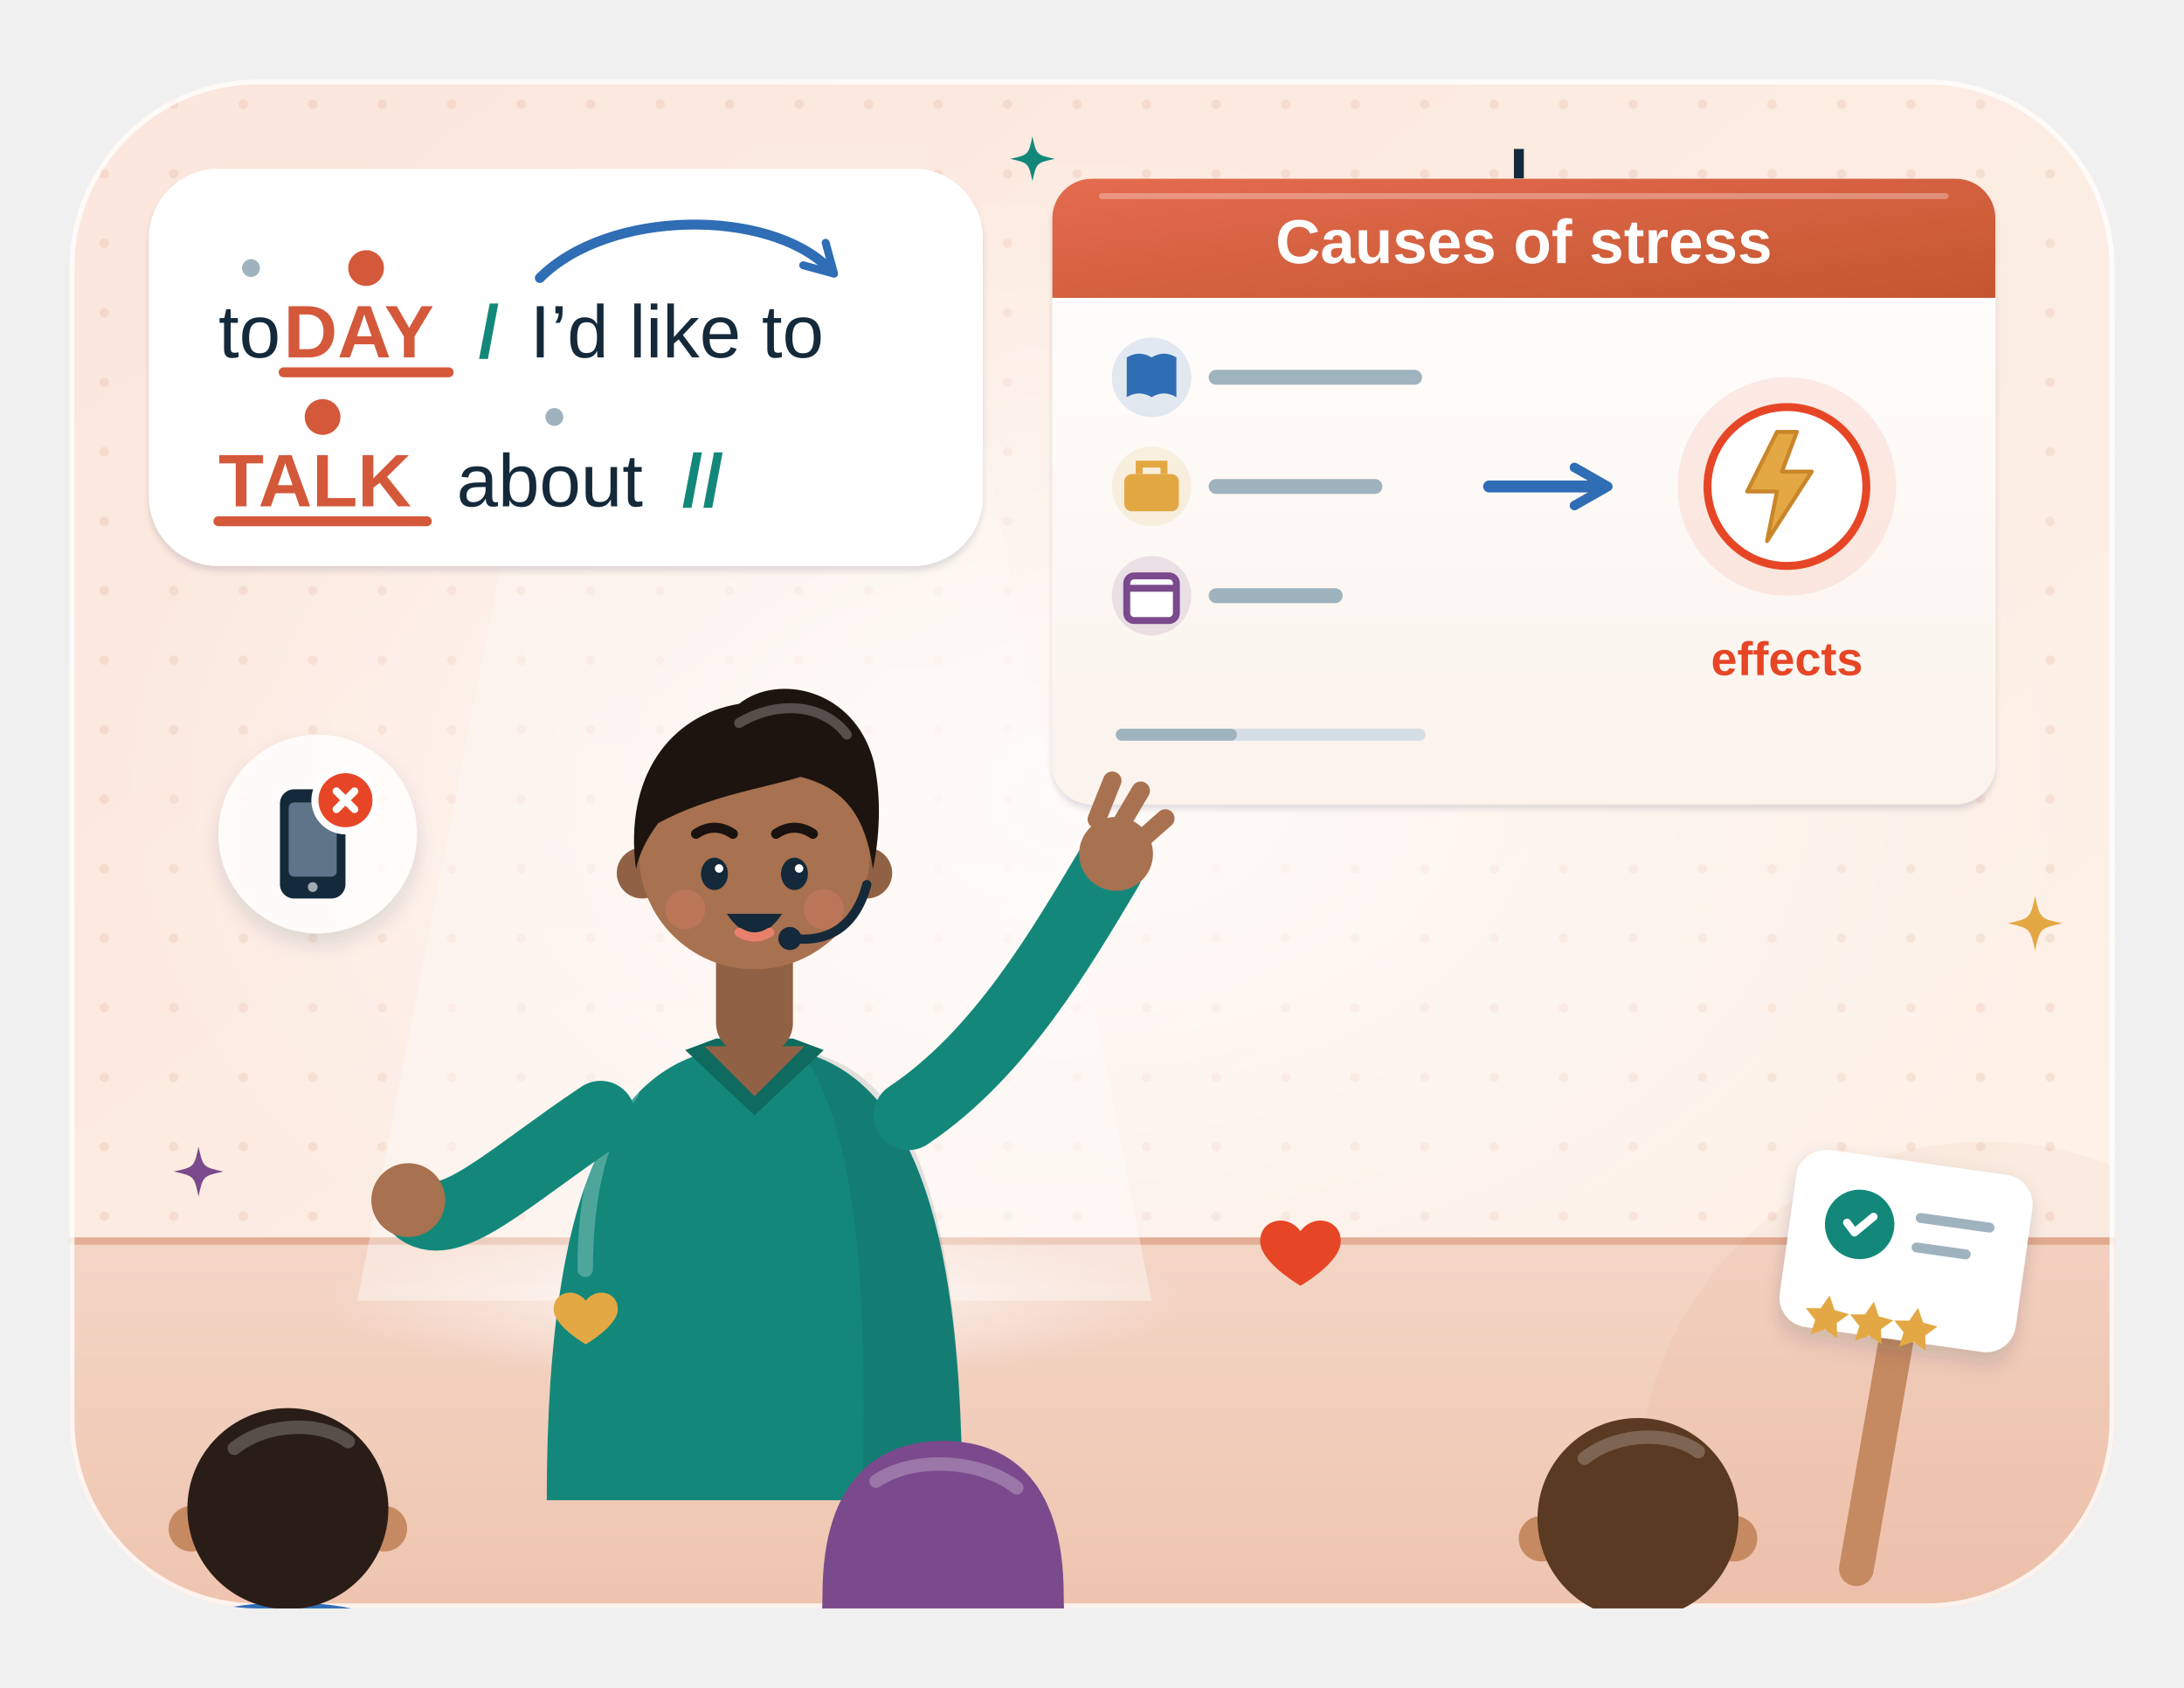
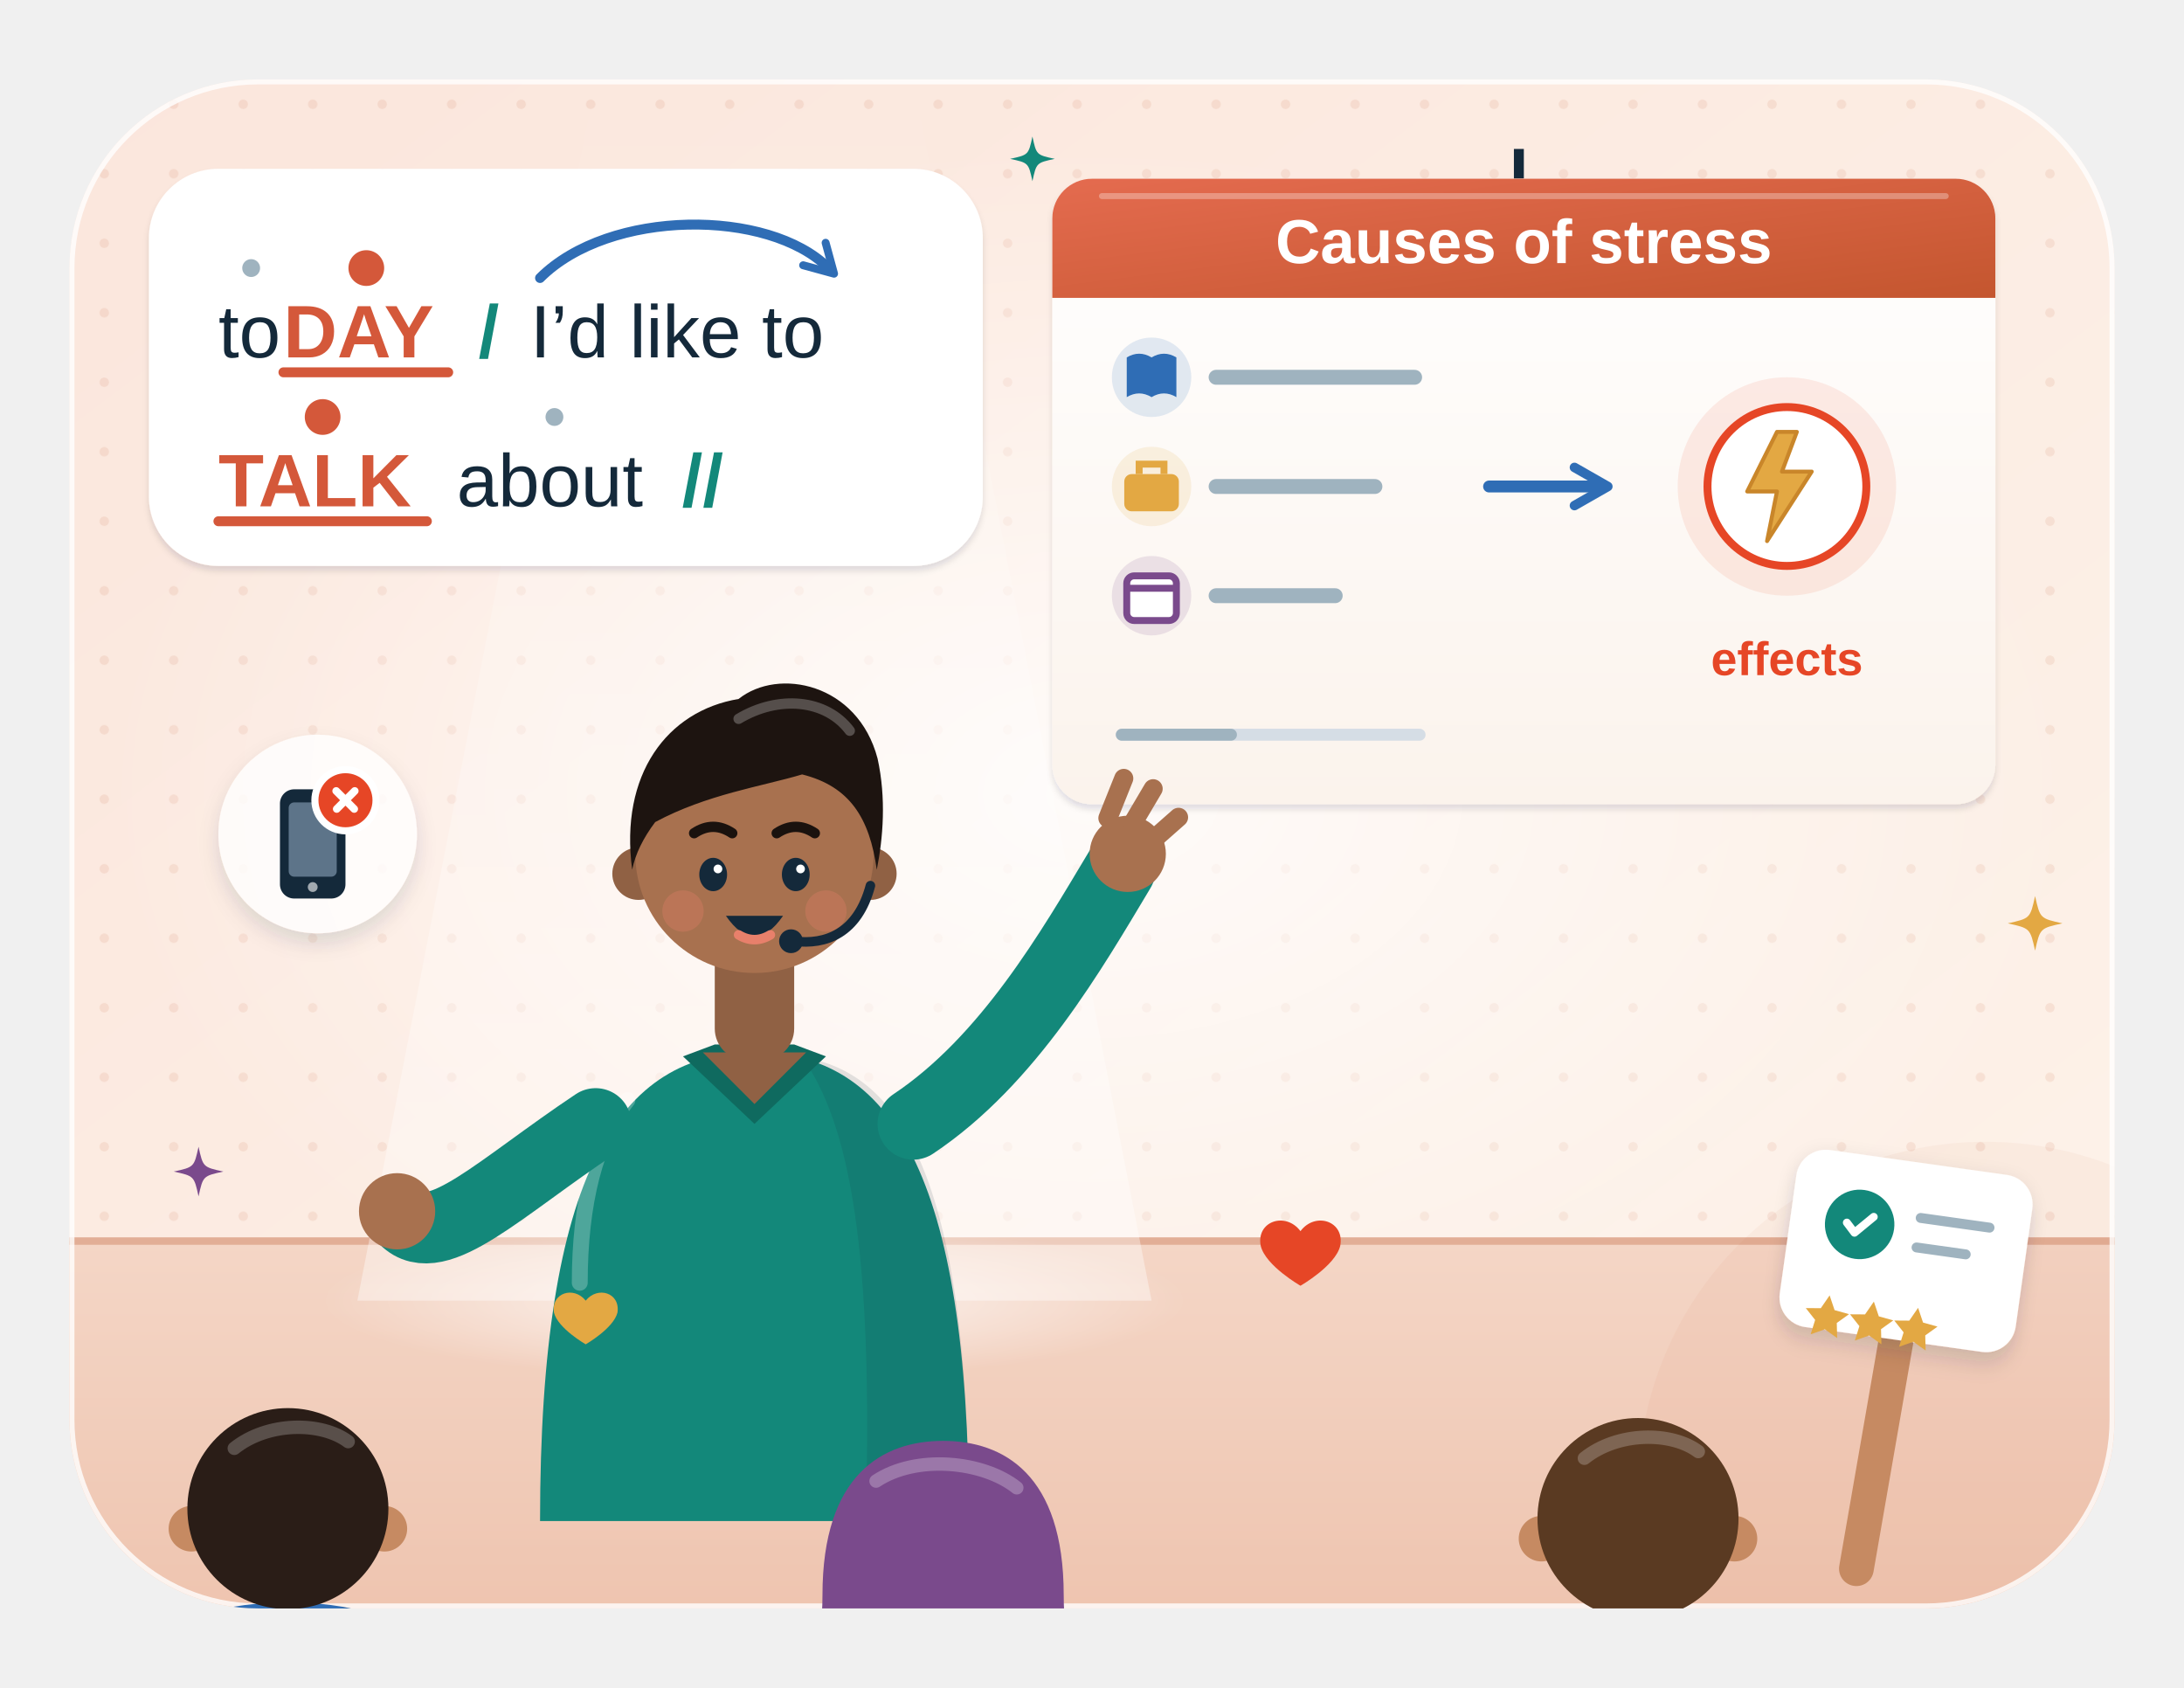
<svg xmlns="http://www.w3.org/2000/svg" viewBox="0 0 440 340" fill="none" role="img" aria-label="A confident student presents in a spotlight: he smiles, faces the audience and gestures towards a clear slide on the causes of stress; a card shows to-DAY / I’d like to TALK about // with stress dots, an intonation arrow and pauses; a phone is switched off, and the audience holds up a feedback card with stars">
  <style>
.sp2-tw { animation: sp2-tw 3.2s ease-in-out infinite; transform-box: fill-box; transform-origin: center; }
@keyframes sp2-tw { 0%, 100% { opacity: .35; transform: scale(.6); } 50% { opacity: 1; transform: scale(1); } }
.sp2-fl { animation: sp2-fl 6s ease-in-out infinite; } .sp2-fl2 { animation: sp2-fl 6.6s ease-in-out -3s infinite; }
@keyframes sp2-fl { 50% { transform: translateY(-3px); } }
.sp2-bl { animation: sp2-bl 4.6s infinite; transform-box: fill-box; transform-origin: center; } .sp2-b2 { animation-delay: -2.3s; }
@keyframes sp2-bl { 0%, 93%, 100% { transform: scaleY(1); } 96% { transform: scaleY(.1); } }
- .sp2-ar { stroke-dasharray: 90; animation: sp2-ar 5s ease-in-out infinite; }
+ .sp2-ar { stroke-dasharray: 130; animation: sp2-ar 5s ease-in-out infinite; }
@keyframes sp2-ar { 0% { stroke-dashoffset: 90; } 40%, 100% { stroke-dashoffset: 0; } }
.sp2-pu { animation: sp2-pu 2.6s ease-in-out infinite; transform-box: fill-box; transform-origin: center; }
@keyframes sp2-pu { 50% { transform: scale(1.25); } }
.sp2-ht { animation: sp2-ht 3.6s ease-in-out infinite; }
@keyframes sp2-ht { 0% { opacity: 0; transform: translateY(6px); } 30% { opacity: 1; } 100% { opacity: 0; transform: translateY(-14px); } }
@media (prefers-reduced-motion: reduce) { .sp2-ht { opacity: 1; } }
@media (prefers-reduced-motion: reduce) { * { animation: none !important; } }
</style>
  <defs>
    <linearGradient id="sp2-bg" x1="0" y1="0" x2="1" y2="1">
      <stop offset="0" stop-color="#fbe6dc" />
      <stop offset="1" stop-color="#fdf3ea" />
    </linearGradient>
    <pattern id="sp2-dots" width="14" height="14" patternUnits="userSpaceOnUse">
      <circle cx="7" cy="7" r=".95" fill="#c4562f" fill-opacity=".1" />
    </pattern>
    <radialGradient id="sp2-glow" cx=".5" cy=".5" r=".5">
      <stop offset="0" stop-color="#fff" stop-opacity=".8" />
      <stop offset="1" stop-color="#fff" stop-opacity="0" />
    </radialGradient>
    <filter id="sp2-sh" x="-30%" y="-30%" width="160%" height="170%">
      <feDropShadow dx="0" dy="7" stdDeviation="7" flood-color="#14293a" flood-opacity=".16" />
      <feDropShadow dx="0" dy="1" stdDeviation=".7" flood-color="#14293a" flood-opacity=".12" />
    </filter>
    <filter id="sp2-sh2" x="-30%" y="-30%" width="160%" height="170%">
      <feDropShadow dx="0" dy="2" stdDeviation="2" flood-color="#14293a" flood-opacity=".16" />
    </filter>
-     <filter id="sp2-blur" x="-20%" y="-200%" width="140%" height="500%">
-       <feGaussianBlur stdDeviation="6" />
-     </filter>
-     <linearGradient id="sp2-paper" x1="0" y1="0" x2="0" y2="1">
-       <stop offset="0" stop-color="#fff" />
-       <stop offset="1" stop-color="#fbf7ef" />
-     </linearGradient>
-     <radialGradient id="sp2-node" cx=".4" cy=".35" r=".7">
-       <stop offset="0" stop-color="#fff" />
-       <stop offset="1" stop-color="#f3f0e8" />
-     </radialGradient>
-     <linearGradient id="sp2-shine" x1="0" y1="0" x2="0" y2="1">
-       <stop offset="0" stop-color="#fff" stop-opacity=".55" />
-       <stop offset="1" stop-color="#fff" stop-opacity="0" />
-     </linearGradient>
    <clipPath id="sp2-clip">
      <rect x="14" y="16" width="412" height="308" rx="38" />
    </clipPath>
    <linearGradient id="sp2-floor" x1="0" y1="0" x2="0" y2="1">
      <stop offset="0" stop-color="#f4d6c6" />
      <stop offset="1" stop-color="#eec3ae" />
    </linearGradient>
    <linearGradient id="sp2-hd" x1="0" y1="0" x2="1" y2="1">
      <stop offset="0" stop-color="#e46b4f" />
      <stop offset="1" stop-color="#c4562f" />
    </linearGradient>
    <linearGradient id="sp2-scr" x1="0" y1="0" x2="0" y2="1">
      <stop offset="0" stop-color="#ffffff" />
      <stop offset="1" stop-color="#fbf3ec" />
    </linearGradient>
    <linearGradient id="sp2-spot" x1="0" y1="0" x2="0" y2="1">
      <stop offset="0" stop-color="#fff" stop-opacity=".0" />
      <stop offset="1" stop-color="#fff" stop-opacity=".55" />
    </linearGradient>
    <radialGradient id="sp2-pool" cx=".5" cy=".5" r=".5">
      <stop offset="0" stop-color="#fff" stop-opacity=".8" />
      <stop offset="1" stop-color="#fff" stop-opacity="0" />
    </radialGradient>
    <marker id="sp2-ah" viewBox="0 0 10 10" refX="6" refY="5" markerWidth="4" markerHeight="4" orient="auto-start-reverse">
      <path d="M1 1l7 4-7 4" fill="none" stroke="#2f6db5" stroke-width="2" stroke-linecap="round" stroke-linejoin="round" />
    </marker>
  </defs>
-   <rect x="14" y="16" width="412" height="308" rx="38" fill="url(#sp2-bg)" />
-   <g clip-path="url(#sp2-clip)">
-     <rect x="14" y="16" width="412" height="308" fill="url(#sp2-dots)" />
-     <ellipse cx="220" cy="160" rx="200" ry="130" fill="url(#sp2-glow)" />
-     <rect x="14" y="250" width="412" height="80" fill="url(#sp2-floor)" />
-     <path d="M14 250H426" stroke="#e2ae96" stroke-width="1.5" />
-     <path d="M120 16H184L232 262H72z" fill="url(#sp2-spot)" opacity=".7" />
-     <ellipse cx="152" cy="262" rx="88" ry="16" fill="url(#sp2-pool)" />
-     <circle cx="400" cy="300" r="70" fill="#c4562f" opacity=".05" />
-     <path d="M306 36V30" stroke="#14293a" stroke-width="2" />
-     <g filter="url(#sp2-sh)">
-       <rect x="212" y="36" width="190" height="126" rx="8" fill="url(#sp2-scr)" />
-     </g>
-     <path d="M220 36h174a8 8 0 0 1 8 8v16H212V44a8 8 0 0 1 8-8z" fill="url(#sp2-hd)" />
-     <path d="M222 39.5h170" stroke="#fff" stroke-opacity=".3" stroke-width="1.2" stroke-linecap="round" />
-     <text x="307" y="53" text-anchor="middle" font-family="'Helvetica Neue', Arial, sans-serif" font-size="12.5" font-weight="800" fill="#fff">Causes of stress</text>
-     <circle cx="232" cy="76" r="8" fill="#2f6db5" fill-opacity=".14" />
-     <path d="M227 72q2.5-1.5 5 0v8q-2.5-1.5-5 0zM232 72q2.5-1.5 5 0v8q-2.5-1.5-5 0z" fill="#2f6db5" />
-     <path d="M245 76h40" stroke="#9fb3bf" stroke-width="3" stroke-linecap="round" />
-     <circle cx="232" cy="98" r="8" fill="#e3a843" fill-opacity=".14" />
-     <rect x="226.5" y="95.5" width="11" height="7.5" rx="1.5" fill="#e3a843" />
-     <path d="M229.5 95.5v-2h5v2" stroke="#e3a843" stroke-width="1.4" />
-     <path d="M245 98h32" stroke="#9fb3bf" stroke-width="3" stroke-linecap="round" />
-     <circle cx="232" cy="120" r="8" fill="#7a4a8c" fill-opacity=".14" />
-     <rect x="227" y="116" width="10" height="9" rx="1.5" fill="#fff" stroke="#7a4a8c" stroke-width="1.4" />
-     <path d="M227 118.5h10" stroke="#7a4a8c" stroke-width="1.4" />
-     <path d="M245 120h24" stroke="#9fb3bf" stroke-width="3" stroke-linecap="round" />
-     <path d="M300 98h22" stroke="#2f6db5" stroke-width="2.4" stroke-linecap="round" marker-end="url(#sp2-ah)" />
-     <g transform="translate(360 98)">
-       <circle r="22" fill="#e64626" fill-opacity=".1" />
-       <circle r="16" fill="#fff" stroke="#e64626" stroke-width="1.6" />
-       <path d="M-2-11l-6 12h6l-2 10 9-14h-6l3-8z" fill="#e3a843" stroke="#c9862a" stroke-width=".8" stroke-linejoin="round" />
-     </g>
-     <text x="360" y="136" text-anchor="middle" font-family="'Helvetica Neue', Arial, sans-serif" font-size="9.5" font-weight="800" fill="#e64626">effects</text>
-     <path d="M226 148h60" stroke="#d5dde5" stroke-width="2.4" stroke-linecap="round" />
-     <path d="M226 148h22" stroke="#9fb3bf" stroke-width="2.4" stroke-linecap="round" />
+   <g font-family="'Helvetica Neue', Arial, sans-serif">
+     <rect x="14" y="16" width="412" height="308" rx="38" fill="url(#sp2-bg)" />
+     <g clip-path="url(#sp2-clip)">
+       <rect x="14" y="16" width="412" height="308" fill="url(#sp2-dots)" />
+       <ellipse cx="220" cy="160" rx="200" ry="130" fill="url(#sp2-glow)" />
+       <rect x="14" y="250" width="412" height="80" fill="url(#sp2-floor)" />
+       <path d="M14 250H426" stroke="#e2ae96" stroke-width="1.5" />
+       <path d="M120 16H184L232 262H72z" fill="url(#sp2-spot)" opacity=".7" />
+       <ellipse cx="152" cy="262" rx="88" ry="16" fill="url(#sp2-pool)" />
+       <circle cx="400" cy="300" r="70" fill="#c4562f" opacity=".05" />
+       <path d="M306 36V30" stroke="#14293a" stroke-width="2" />
+       <g filter="url(#sp2-sh)">
+         <rect x="212" y="36" width="190" height="126" rx="8" fill="url(#sp2-scr)" />
+       </g>
+       <path d="M220 36h174a8 8 0 0 1 8 8v16H212V44a8 8 0 0 1 8-8z" fill="url(#sp2-hd)" />
+       <path d="M222 39.5h170" stroke="#fff" stroke-opacity=".3" stroke-width="1.2" stroke-linecap="round" />
+       <text x="307" y="53" text-anchor="middle" font-size="12.5" font-weight="800" fill="#fff">Causes of stress</text>
+       <circle cx="232" cy="76" r="8" fill="#2f6db5" fill-opacity=".14" />
+       <path d="M227 72q2.5-1.5 5 0v8q-2.5-1.5-5 0zM232 72q2.5-1.5 5 0v8q-2.5-1.5-5 0z" fill="#2f6db5" />
+       <path d="M245 76h40" stroke="#9fb3bf" stroke-width="3" stroke-linecap="round" />
+       <circle cx="232" cy="98" r="8" fill="#e3a843" fill-opacity=".14" />
+       <rect x="226.5" y="95.5" width="11" height="7.5" rx="1.5" fill="#e3a843" />
+       <path d="M229.5 95.5v-2h5v2" stroke="#e3a843" stroke-width="1.4" />
+       <path d="M245 98h32" stroke="#9fb3bf" stroke-width="3" stroke-linecap="round" />
+       <circle cx="232" cy="120" r="8" fill="#7a4a8c" fill-opacity=".14" />
+       <rect x="227" y="116" width="10" height="9" rx="1.5" fill="#fff" stroke="#7a4a8c" stroke-width="1.4" />
+       <path d="M227 118.5h10" stroke="#7a4a8c" stroke-width="1.4" />
+       <path d="M245 120h24" stroke="#9fb3bf" stroke-width="3" stroke-linecap="round" />
+       <path d="M300 98h22" stroke="#2f6db5" stroke-width="2.4" stroke-linecap="round" marker-end="url(#sp2-ah)" />
+       <g transform="translate(360 98)">
+         <circle r="22" fill="#e64626" fill-opacity=".1" />
+         <circle r="16" fill="#fff" stroke="#e64626" stroke-width="1.6" />
+         <path d="M-2-11l-6 12h6l-2 10 9-14h-6l3-8z" fill="#e3a843" stroke="#c9862a" stroke-width=".8" stroke-linejoin="round" />
+       </g>
+       <text x="360" y="136" text-anchor="middle" font-size="9.5" font-weight="800" fill="#e64626">effects</text>
+       <path d="M226 148h60" stroke="#d5dde5" stroke-width="2.4" stroke-linecap="round" />
+       <path d="M226 148h22" stroke="#9fb3bf" stroke-width="2.4" stroke-linecap="round" />
+     </g>
+     <rect x="14.5" y="16.5" width="411" height="307" rx="37.5" stroke="#fff" stroke-opacity=".8" />
+     <g clip-path="url(#sp2-clip)">
+       <g transform="translate(152 172) scale(1.6 1.6)">
+         <path d="M-27 84C-27 40-17 25 0 25C17 25 27 40 27 84z" fill="#13887a" />
+         <path d="M6 25.6C18 27.5 27 40 27 84H14C15 50 12 34 6 25.6z" fill="#14293a" opacity=".12" />
+         <path d="M-16 31C-20 36-22 44-22 54" stroke="#fff" stroke-opacity=".25" stroke-width="2" stroke-linecap="round" />
+         <path d="M-9 25.5L0 34L9 25.5L5 24H-5z" fill="#0f6a5f" />
+         <rect x="-5" y="9" width="10" height="17" rx="4" fill="#906144" />
+         <path d="M-6.5 25L0 31.5L6.5 25z" fill="#906144" />
+         <circle cx="-14.6" cy="2.5" r="3.3" fill="#906144" />
+         <circle cx="14.6" cy="2.5" r="3.3" fill="#906144" />
+         <circle r="15" fill="#a8714f" />
+         <path d="M-15.4 2C-17-10-11-18-2-19.5C3-23.5 13-21.5 15.5-12C16.6-7 16.2-2 15.4 2C14.5-4.5 12-8.5 6-10C1-8.5-6-7.5-12.5-4C-14-2-15 0-15.4 2z" fill="#1d1410" />
+         <path d="M-2-17C3-20 9-19.5 12-15.5" stroke="#6c6664" stroke-width="1.3" stroke-linecap="round" opacity=".7" />
+         <g class="sp2-bl">
+           <ellipse cx="-5.2" cy="2.6" rx="1.75" ry="2.1" fill="#14293a" />
+           <ellipse cx="5.2" cy="2.6" rx="1.75" ry="2.1" fill="#14293a" />
+         </g>
+         <circle cx="-4.6" cy="1.9" r=".55" fill="#fff" />
+         <circle cx="5.8" cy="1.9" r=".55" fill="#fff" />
+         <path d="M-7.6-2.6q2.4-1.6 4.8 0M2.8-2.6q2.4-1.6 4.8 0" stroke="#1a120e" stroke-width="1.3" stroke-linecap="round" />
+         <circle cx="-9" cy="7.2" r="2.6" fill="#e8806b" opacity=".3" />
+         <circle cx="9" cy="7.2" r="2.6" fill="#e8806b" opacity=".3" />
+         <path d="M-3.6 7.8q3.6 5.2 7.2 0z" fill="#14293a" />
+         <path d="M-2 10.2q2 1.2 4 0" stroke="#e8806b" stroke-width="1.2" stroke-linecap="round" />
+         <path d="M20 34C32 26 40 12 46 2" stroke="#13887a" stroke-width="9" stroke-linecap="round" stroke-linejoin="round" />
+         <circle cx="47" cy="0" r="4.8" fill="#a8714f" />
+         <path d="M44.5-4.5l2-5M47.6-3.8l2.6-4.4M50-1.6l3.4-3" stroke="#a8714f" stroke-width="2.4" stroke-linecap="round" />
+         <path d="M-20 34C-32 42-40 50-44 46" stroke="#13887a" stroke-width="9" stroke-linecap="round" stroke-linejoin="round" />
+         <circle cx="-45" cy="45" r="4.8" fill="#a8714f" />
+         <path d="M14.6 4C13 10 9 11.5 5 11" stroke="#14293a" stroke-width="1.2" stroke-linecap="round" />
+         <circle cx="4.6" cy="11" r="1.5" fill="#14293a" />
+       </g>
+     </g>
+     <g class="sp2-fl">
+       <g filter="url(#sp2-sh)">
+         <rect x="30" y="34" width="168" height="80" rx="14" fill="#fff" />
+       </g>
+       <text x="44" y="72" text-anchor="start" font-size="15" font-weight="500" fill="#14293a">to</text>
+       <text x="57.1" y="72" text-anchor="start" font-size="15" font-weight="800" fill="#d4583a">DAY</text>
+       <text x="96.4" y="72" text-anchor="start" font-size="15" font-weight="800" fill="#13887a">/</text>
+       <text x="106.8" y="72" text-anchor="start" font-size="15" font-weight="500" fill="#14293a">I’d like to</text>
+       <text x="44" y="102" text-anchor="start" font-size="15" font-weight="800" fill="#d4583a">TALK</text>
+       <text x="92" y="102" text-anchor="start" font-size="15" font-weight="500" fill="#14293a">about</text>
+       <text x="137.4" y="102" text-anchor="start" font-size="15" font-weight="800" fill="#13887a">//</text>
+       <path d="M57.1 75h33.2" stroke="#d4583a" stroke-width="2" stroke-linecap="round" />
+       <circle class="sp2-pu" cx="73.8" cy="54" r="3.6" fill="#d4583a" />
+       <path d="M44 105h42" stroke="#d4583a" stroke-width="2" stroke-linecap="round" />
+       <circle class="sp2-pu" cx="65" cy="84" r="3.6" fill="#d4583a" />
+       <circle cx="50.6" cy="54" r="1.8" fill="#9fb3bf" />
+       <circle cx="111.7" cy="84" r="1.8" fill="#9fb3bf" />
+       <path class="sp2-ar" d="M108.8 56C122.8 42 154.9 42 166.9 54" stroke="#2f6db5" stroke-width="2" stroke-linecap="round" marker-end="url(#sp2-ah)" />
+     </g>
+     <g transform="translate(64 168)">
+       <circle r="20" fill="#fff" opacity=".8" filter="url(#sp2-sh2)" />
+       <g transform="translate(-1 2) scale(1.1)">
+         <rect x="-6" y="-10" width="12" height="20" rx="2.6" fill="#14293a" />
+         <rect x="-4.4" y="-7.6" width="8.8" height="13.6" rx="1" fill="#5d7489" />
+         <circle cy="7.9" r=".9" fill="#fff" opacity=".6" />
+         <circle cx="6" cy="-8" r="5.6" fill="#e64626" stroke="#fff" stroke-width="1.3" />
+         <path d="M4.3 -9.7l3.3 3.3M7.7 -9.7l-3.3 3.3" stroke="#fff" stroke-width="1.4" stroke-linecap="round" />
+       </g>
+     </g>
+     <g clip-path="url(#sp2-clip)">
+       <g transform="translate(58 312) scale(1.35)">
+         <path d="M-30 40C-30 16-18 8 0 8C18 8 30 16 30 40z" fill="#2f6db5" />
+         <path d="M8 8.6C20 11 30 20 30 40H16C16 28 14 16 8 8.6z" fill="#14293a" opacity=".14" />
+         <circle cx="-14.4" cy="-3" r="3.4" fill="#c68a62" />
+         <circle cx="14.4" cy="-3" r="3.4" fill="#c68a62" />
+         <circle cy="-6" r="15" fill="#2a1d17" />
+         <path d="M-8-15C-3-19 5-19 9-16" stroke="#fff" stroke-opacity=".22" stroke-width="2" stroke-linecap="round" />
+       </g>
+       <g transform="translate(190 324) scale(1.35)">
+         <path d="M-30 40C-30 16-18 8 0 8C18 8 30 16 30 40z" fill="#e3a843" />
+         <path d="M8 8.6C20 11 30 20 30 40H16C16 28 14 16 8 8.6z" fill="#14293a" opacity=".14" />
+         <path d="M-18-2C-18-20-9-25 0-25C9-25 18-20 18-2C18 6 20 12 24 16C12 20-12 20-24 16C-20 12-18 6-18-2z" fill="#7a4a8c" />
+         <path d="M-10-19C-4-23 6-22 11-18" stroke="#fff" stroke-opacity=".25" stroke-width="2" stroke-linecap="round" />
+       </g>
+       <g transform="translate(330 314) scale(1.35)">
+         <path d="M-30 40C-30 16-18 8 0 8C18 8 30 16 30 40z" fill="#7a4a8c" />
+         <path d="M8 8.6C20 11 30 20 30 40H16C16 28 14 16 8 8.6z" fill="#14293a" opacity=".14" />
+         <circle cx="-14.4" cy="-3" r="3.4" fill="#c68a62" />
+         <circle cx="14.4" cy="-3" r="3.4" fill="#c68a62" />
+         <circle cy="-6" r="15" fill="#5a3a22" />
+         <path d="M-8-15C-3-19 5-19 9-16" stroke="#fff" stroke-opacity=".22" stroke-width="2" stroke-linecap="round" />
+       </g>
+     </g>
+     <g class="sp2-fl2">
+       <path d="M374 316L382 270" stroke="#c68a62" stroke-width="7" stroke-linecap="round" />
+       <g transform="translate(384 252) rotate(8)">
+         <g filter="url(#sp2-sh2)">
+           <rect x="-24" y="-18" width="48" height="36" rx="6" fill="#fff" />
+         </g>
+         <circle cx="-10" cy="-4" r="7" fill="#13887a" />
+         <path d="M-12.6 -4l1.8 1.8 3.4-3.7" stroke="#fff" stroke-width="1.6" stroke-linecap="round" stroke-linejoin="round" />
+         <path d="M2-7h14M2-1h10" stroke="#9fb3bf" stroke-width="2" stroke-linecap="round" />
+         <path d="M-14 11l1.4 2.8 3 .4-2.2 2.1.5 3-2.7-1.4-2.7 1.4.5-3-2.2-2.1 3-.4z" fill="#e3a843" />
+         <path d="M-5 11l1.4 2.8 3 .4-2.2 2.1.5 3-2.7-1.4-2.7 1.4.5-3-2.2-2.1 3-.4z" fill="#e3a843" />
+         <path d="M4 11l1.4 2.8 3 .4-2.2 2.1.5 3-2.7-1.4-2.7 1.4.5-3-2.2-2.1 3-.4z" fill="#e3a843" />
+       </g>
+     </g>
+     <path class="sp2-ht" d="M262 248c-3-4-9-2-8 3 1 4 8 8 8 8s7-4 8-8c1-5-5-7-8-3z" fill="#e64626" />
+     <path class="sp2-ht" style="animation-delay:-1.6s" d="M118 262c-2.4-3-7-1.6-6.4 2.4.8 3.2 6.4 6.4 6.4 6.4s5.6-3.2 6.4-6.4c.6-4-4-5.4-6.4-2.4z" fill="#e3a843" />
+     <path class="sp2-tw" d="M410 180.5C411 185 411 185 415.5 186C411 187 411 187 410 191.5C409 187 409 187 404.5 186C409 185 409 185 410 180.5z" fill="#e3a843" />
+     <path class="sp2-tw" style="animation-delay:-1.2s" d="M208 27.5C208.8 31.2 208.8 31.2 212.5 32C208.8 32.8 208.8 32.8 208 36.5C207.2 32.8 207.2 32.8 203.5 32C207.2 31.2 207.2 31.2 208 27.5z" fill="#13887a" />
+     <path class="sp2-tw" style="animation-delay:-2s" d="M40 231C40.9 235.1 40.9 235.1 45 236C40.9 236.9 40.9 236.9 40 241C39.1 236.9 39.1 236.9 35 236C39.1 235.1 39.1 235.1 40 231z" fill="#7a4a8c" />
  </g>
-   <rect x="14.5" y="16.5" width="411" height="307" rx="37.5" stroke="#fff" stroke-opacity=".8" />
-   <g clip-path="url(#sp2-clip)">
-     <g transform="translate(152 172) scale(1.55 1.55)">
-       <path d="M-27 84C-27 40-17 25 0 25C17 25 27 40 27 84z" fill="#13887a" />
-       <path d="M6 25.6C18 27.5 27 40 27 84H14C15 50 12 34 6 25.6z" fill="#14293a" opacity=".12" />
-       <path d="M-16 31C-20 36-22 44-22 54" stroke="#fff" stroke-opacity=".25" stroke-width="2" stroke-linecap="round" />
-       <path d="M-9 25.5L0 34L9 25.5L5 24H-5z" fill="#0f6a5f" />
-       <rect x="-5" y="9" width="10" height="17" rx="4" fill="#906144" />
-       <path d="M-6.5 25L0 31.5L6.5 25z" fill="#906144" />
-       <circle cx="-14.6" cy="2.5" r="3.3" fill="#906144" />
-       <circle cx="14.6" cy="2.5" r="3.3" fill="#906144" />
-       <circle r="15" fill="#a8714f" />
-       <path d="M-15.4 2C-17-10-11-18-2-19.5C3-23.5 13-21.5 15.5-12C16.6-7 16.2-2 15.4 2C14.5-4.5 12-8.5 6-10C1-8.5-6-7.5-12.5-4C-14-2-15 0-15.4 2z" fill="#1d1410" />
-       <path d="M-2-17C3-20 9-19.5 12-15.5" stroke="#6c6664" stroke-width="1.3" stroke-linecap="round" opacity=".7" />
-       <g class="sp2-bl">
-         <ellipse cx="-5.2" cy="2.6" rx="1.75" ry="2.1" fill="#14293a" />
-         <ellipse cx="5.2" cy="2.6" rx="1.75" ry="2.1" fill="#14293a" />
-       </g>
-       <circle cx="-4.6" cy="1.9" r=".55" fill="#fff" />
-       <circle cx="5.8" cy="1.9" r=".55" fill="#fff" />
-       <path d="M-7.6-2.6q2.4-1.6 4.8 0M2.8-2.6q2.4-1.6 4.8 0" stroke="#1a120e" stroke-width="1.3" stroke-linecap="round" />
-       <circle cx="-9" cy="7.2" r="2.6" fill="#e8806b" opacity=".3" />
-       <circle cx="9" cy="7.2" r="2.6" fill="#e8806b" opacity=".3" />
-       <path d="M-3.6 7.8q3.6 5.2 7.2 0z" fill="#14293a" />
-       <path d="M-2 10.2q2 1.2 4 0" stroke="#e8806b" stroke-width="1.2" stroke-linecap="round" />
-       <path d="M20 34C32 26 40 12 46 2" stroke="#13887a" stroke-width="9" stroke-linecap="round" stroke-linejoin="round" />
-       <circle cx="47" cy="0" r="4.8" fill="#a8714f" />
-       <path d="M44.5-4.5l2-5M47.6-3.8l2.6-4.4M50-1.6l3.4-3" stroke="#a8714f" stroke-width="2.4" stroke-linecap="round" />
-       <path d="M-20 34C-32 42-40 50-44 46" stroke="#13887a" stroke-width="9" stroke-linecap="round" stroke-linejoin="round" />
-       <circle cx="-45" cy="45" r="4.8" fill="#a8714f" />
-       <path d="M14.6 4C13 10 9 11.5 5 11" stroke="#14293a" stroke-width="1.2" stroke-linecap="round" />
-       <circle cx="4.6" cy="11" r="1.5" fill="#14293a" />
-     </g>
-   </g>
-   <g class="sp2-fl">
-     <g filter="url(#sp2-sh)">
-       <rect x="30" y="34" width="168" height="80" rx="14" fill="#fff" />
-     </g>
-     <text x="44" y="72" text-anchor="start" font-family="'Helvetica Neue', Arial, sans-serif" font-size="15" font-weight="500" fill="#14293a">to</text>
-     <text x="57.14" y="72" text-anchor="start" font-family="'Helvetica Neue', Arial, sans-serif" font-size="15" font-weight="800" fill="#d4583a">DAY</text>
-     <text x="96.38" y="72" text-anchor="start" font-family="'Helvetica Neue', Arial, sans-serif" font-size="15" font-weight="800" fill="#13887a">/</text>
-     <text x="106.76" y="72" text-anchor="start" font-family="'Helvetica Neue', Arial, sans-serif" font-size="15" font-weight="500" fill="#14293a">I’d like to</text>
-     <text x="44" y="102" text-anchor="start" font-family="'Helvetica Neue', Arial, sans-serif" font-size="15" font-weight="800" fill="#d4583a">TALK</text>
-     <text x="91.99" y="102" text-anchor="start" font-family="'Helvetica Neue', Arial, sans-serif" font-size="15" font-weight="500" fill="#14293a">about</text>
-     <text x="137.4" y="102" text-anchor="start" font-family="'Helvetica Neue', Arial, sans-serif" font-size="15" font-weight="800" fill="#13887a">//</text>
-     <path d="M57.14 75h33.25" stroke="#d4583a" stroke-width="2" stroke-linecap="round" />
-     <circle class="sp2-pu" cx="73.76" cy="54" r="3.6" fill="#d4583a" />
-     <path d="M44 105h41.99" stroke="#d4583a" stroke-width="2" stroke-linecap="round" />
-     <circle class="sp2-pu" cx="64.99" cy="84" r="3.6" fill="#d4583a" />
-     <circle cx="50.57" cy="54" r="1.8" fill="#9fb3bf" />
-     <circle cx="111.69" cy="84" r="1.8" fill="#9fb3bf" />
-     <path class="sp2-ar" d="M108.76 56C122.76 42 154.91 42 166.91 54" stroke="#2f6db5" stroke-width="2" stroke-linecap="round" marker-end="url(#sp2-ah)" />
-   </g>
-   <g transform="translate(64 168)">
-     <circle r="20" fill="#fff" opacity=".8" filter="url(#sp2-sh2)" />
-     <g transform="translate(-1 2) scale(1.1)">
-       <rect x="-6" y="-10" width="12" height="20" rx="2.6" fill="#14293a" />
-       <rect x="-4.4" y="-7.6" width="8.8" height="13.6" rx="1" fill="#5d7489" />
-       <circle cy="7.9" r=".9" fill="#fff" opacity=".6" />
-       <circle cx="6" cy="-8" r="5.6" fill="#e64626" stroke="#fff" stroke-width="1.3" />
-       <path d="M4.35 -9.65l3.3 3.3M7.65 -9.65l-3.3 3.3" stroke="#fff" stroke-width="1.4" stroke-linecap="round" />
-     </g>
-   </g>
-   <g clip-path="url(#sp2-clip)">
-     <g transform="translate(58 312) scale(1.35)">
-       <path d="M-30 40C-30 16-18 8 0 8C18 8 30 16 30 40z" fill="#2f6db5" />
-       <path d="M8 8.6C20 11 30 20 30 40H16C16 28 14 16 8 8.6z" fill="#14293a" opacity=".14" />
-       <circle cx="-14.4" cy="-3" r="3.4" fill="#c68a62" />
-       <circle cx="14.4" cy="-3" r="3.4" fill="#c68a62" />
-       <circle cy="-6" r="15" fill="#2a1d17" />
-       <path d="M-8-15C-3-19 5-19 9-16" stroke="#fff" stroke-opacity=".22" stroke-width="2" stroke-linecap="round" />
-     </g>
-     <g transform="translate(190 324) scale(1.35)">
-       <path d="M-30 40C-30 16-18 8 0 8C18 8 30 16 30 40z" fill="#e3a843" />
-       <path d="M8 8.6C20 11 30 20 30 40H16C16 28 14 16 8 8.6z" fill="#14293a" opacity=".14" />
-       <path d="M-18-2C-18-20-9-25 0-25C9-25 18-20 18-2C18 6 20 12 24 16C12 20-12 20-24 16C-20 12-18 6-18-2z" fill="#7a4a8c" />
-       <path d="M-10-19C-4-23 6-22 11-18" stroke="#fff" stroke-opacity=".25" stroke-width="2" stroke-linecap="round" />
-     </g>
-     <g transform="translate(330 314) scale(1.35)">
-       <path d="M-30 40C-30 16-18 8 0 8C18 8 30 16 30 40z" fill="#7a4a8c" />
-       <path d="M8 8.6C20 11 30 20 30 40H16C16 28 14 16 8 8.6z" fill="#14293a" opacity=".14" />
-       <circle cx="-14.4" cy="-3" r="3.4" fill="#c68a62" />
-       <circle cx="14.4" cy="-3" r="3.4" fill="#c68a62" />
-       <circle cy="-6" r="15" fill="#5a3a22" />
-       <path d="M-8-15C-3-19 5-19 9-16" stroke="#fff" stroke-opacity=".22" stroke-width="2" stroke-linecap="round" />
-     </g>
-   </g>
-   <g class="sp2-fl2">
-     <path d="M374 316L382 270" stroke="#c68a62" stroke-width="7" stroke-linecap="round" />
-     <g transform="translate(384 252) rotate(8)">
-       <g filter="url(#sp2-sh2)">
-         <rect x="-24" y="-18" width="48" height="36" rx="6" fill="#fff" />
-       </g>
-       <circle cx="-10" cy="-4" r="7" fill="#13887a" />
-       <path d="M-12.56 -4l1.76 1.76 3.36-3.68" stroke="#fff" stroke-width="1.6" stroke-linecap="round" stroke-linejoin="round" />
-       <path d="M2-7h14M2-1h10" stroke="#9fb3bf" stroke-width="2" stroke-linecap="round" />
-       <path d="M-14 11l1.4 2.8 3 .4-2.2 2.1.5 3-2.7-1.4-2.7 1.4.5-3-2.2-2.1 3-.4z" fill="#e3a843" />
-       <path d="M-5 11l1.4 2.8 3 .4-2.2 2.1.5 3-2.7-1.4-2.7 1.4.5-3-2.2-2.1 3-.4z" fill="#e3a843" />
-       <path d="M4 11l1.4 2.8 3 .4-2.2 2.1.5 3-2.7-1.4-2.7 1.4.5-3-2.2-2.1 3-.4z" fill="#e3a843" />
-     </g>
-   </g>
-   <path class="sp2-ht" d="M262 248c-3-4-9-2-8 3 1 4 8 8 8 8s7-4 8-8c1-5-5-7-8-3z" fill="#e64626" />
-   <path class="sp2-ht" style="animation-delay:-1.6s" d="M118 262c-2.4-3-7-1.6-6.4 2.4.8 3.2 6.4 6.4 6.4 6.4s5.6-3.2 6.4-6.4c.6-4-4-5.4-6.4-2.4z" fill="#e3a843" />
-   <path class="sp2-tw" d="M410 180.5C410.99 185.01 410.99 185.01 415.5 186C410.99 186.99 410.99 186.99 410 191.5C409.01 186.99 409.01 186.99 404.5 186C409.01 185.01 409.01 185.01 410 180.5z" fill="#e3a843" />
-   <path class="sp2-tw" style="animation-delay:-1.2s" d="M208 27.5C208.81 31.19 208.81 31.19 212.5 32C208.81 32.81 208.81 32.81 208 36.5C207.19 32.81 207.19 32.81 203.5 32C207.19 31.19 207.19 31.19 208 27.5z" fill="#13887a" />
-   <path class="sp2-tw" style="animation-delay:-2s" d="M40 231C40.9 235.1 40.9 235.1 45 236C40.9 236.9 40.9 236.9 40 241C39.1 236.9 39.1 236.9 35 236C39.1 235.1 39.1 235.1 40 231z" fill="#7a4a8c" />
</svg>
